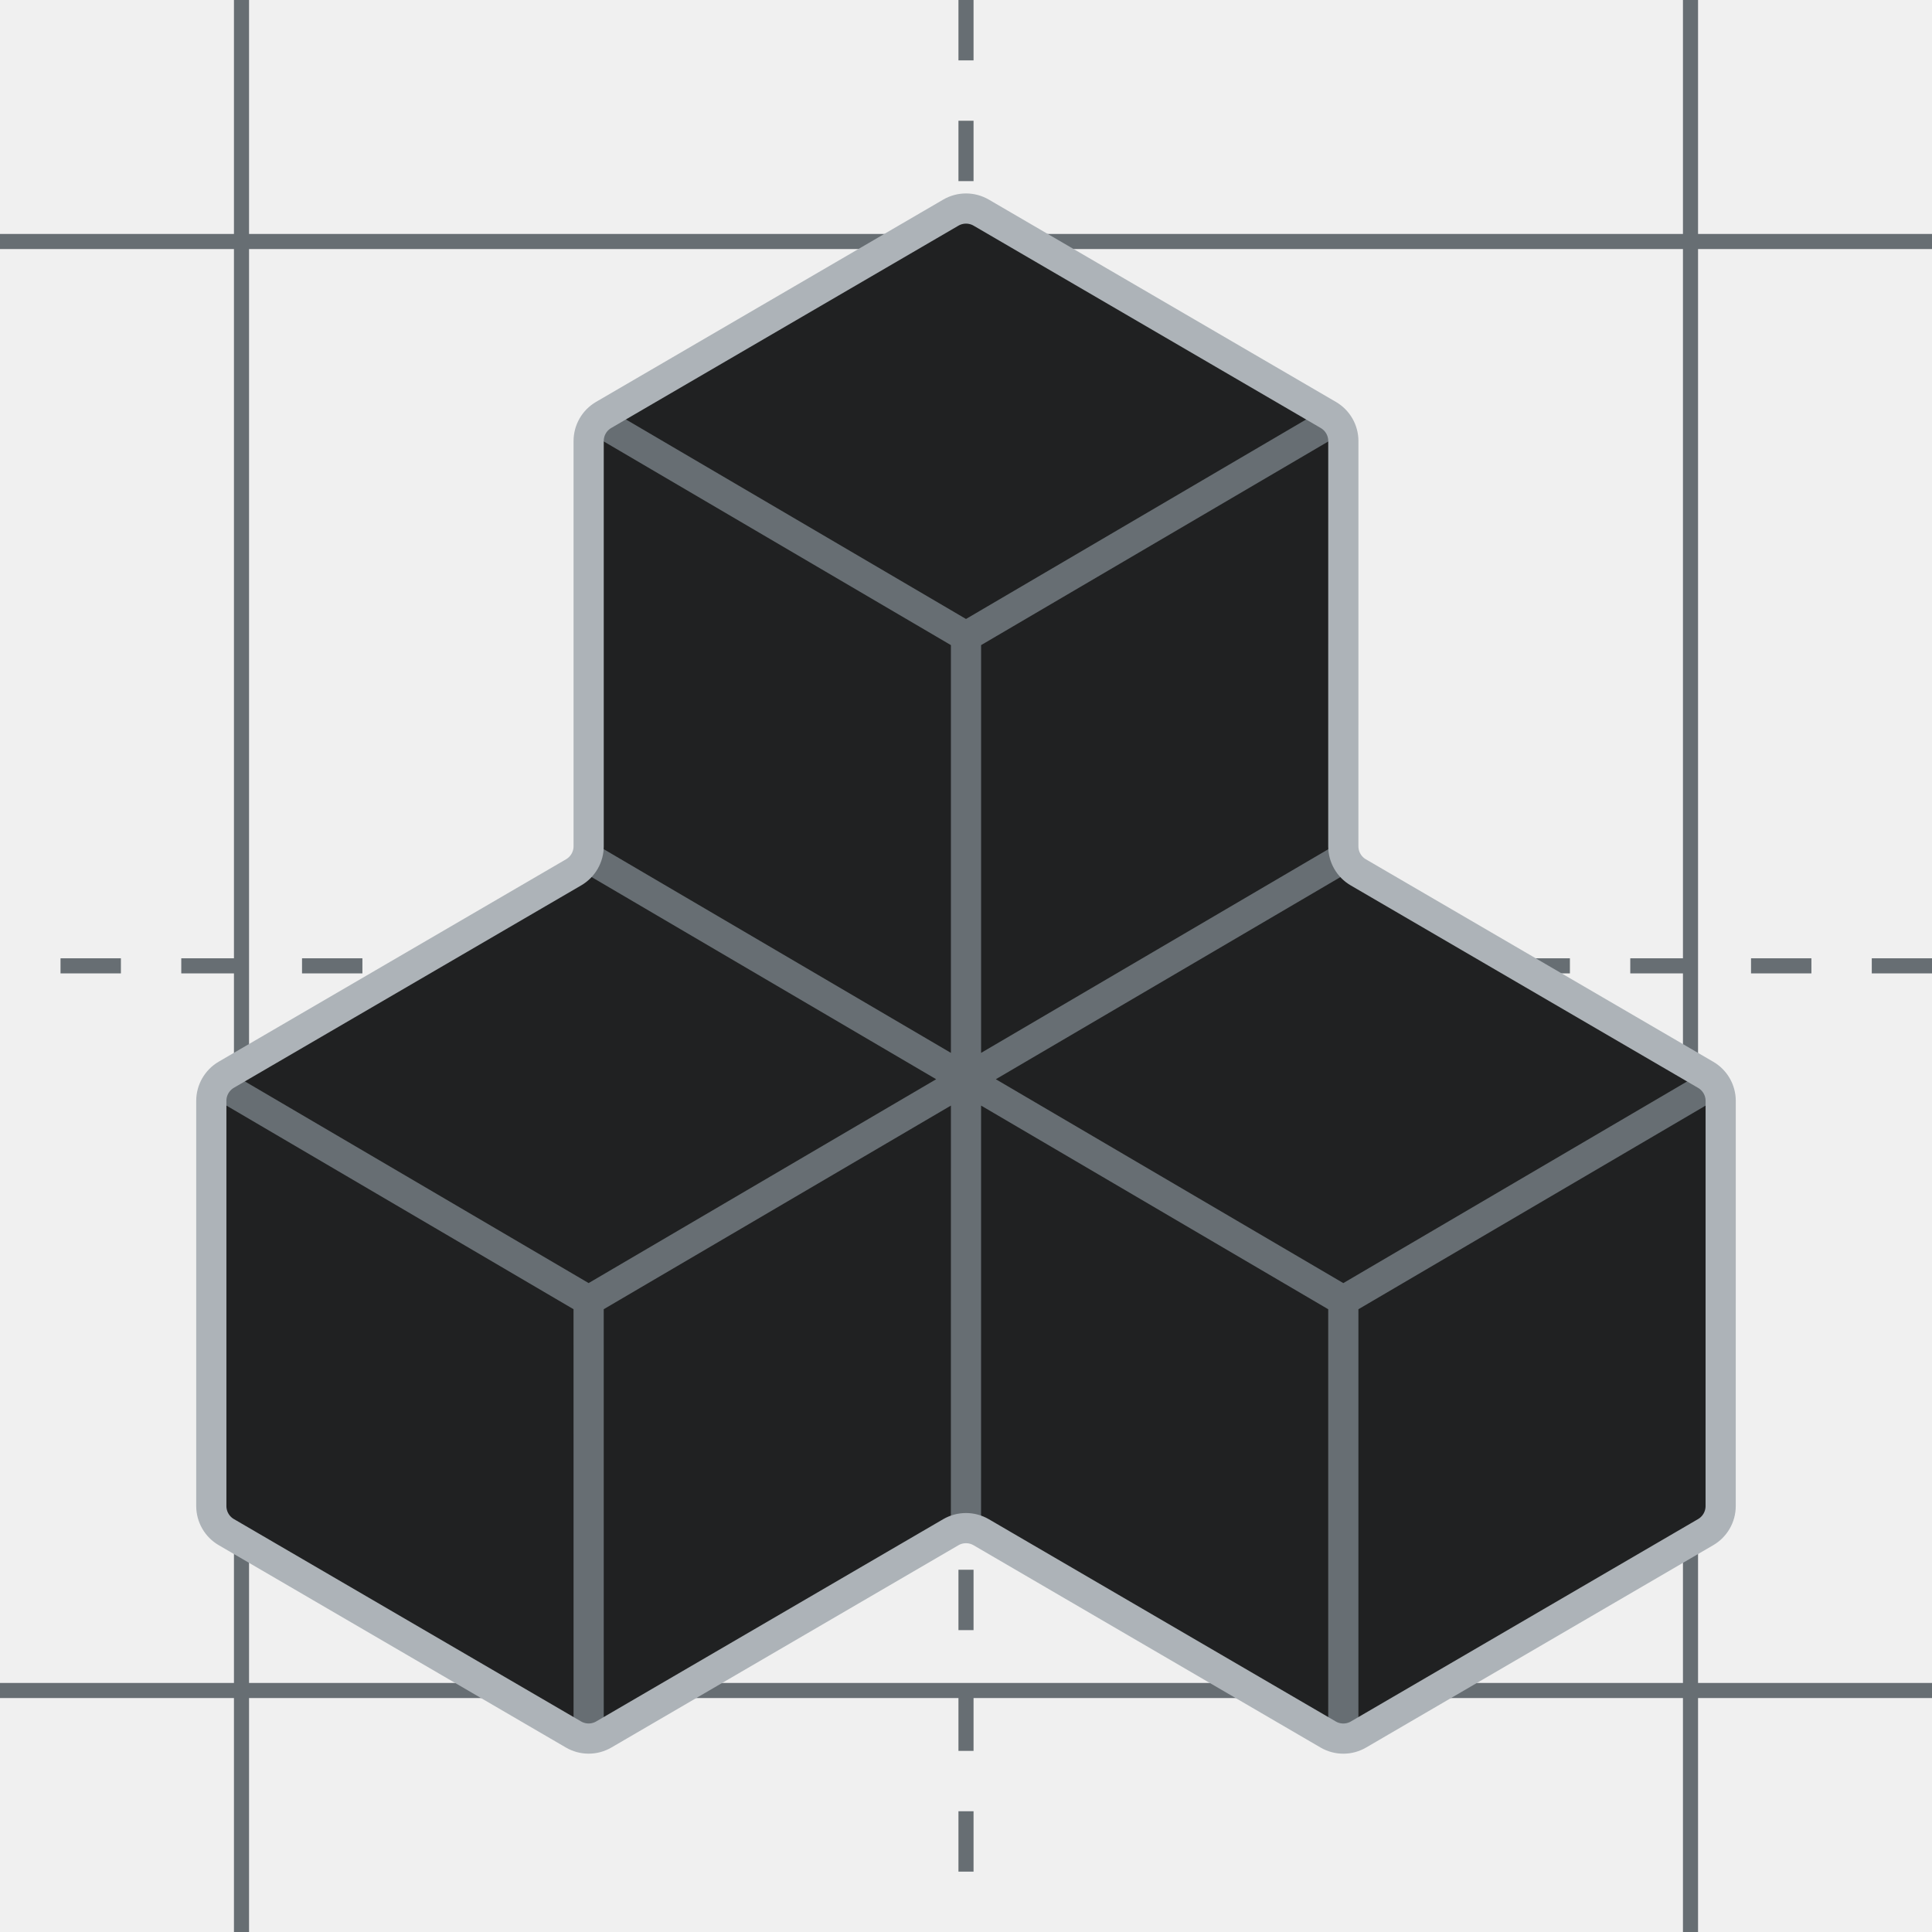
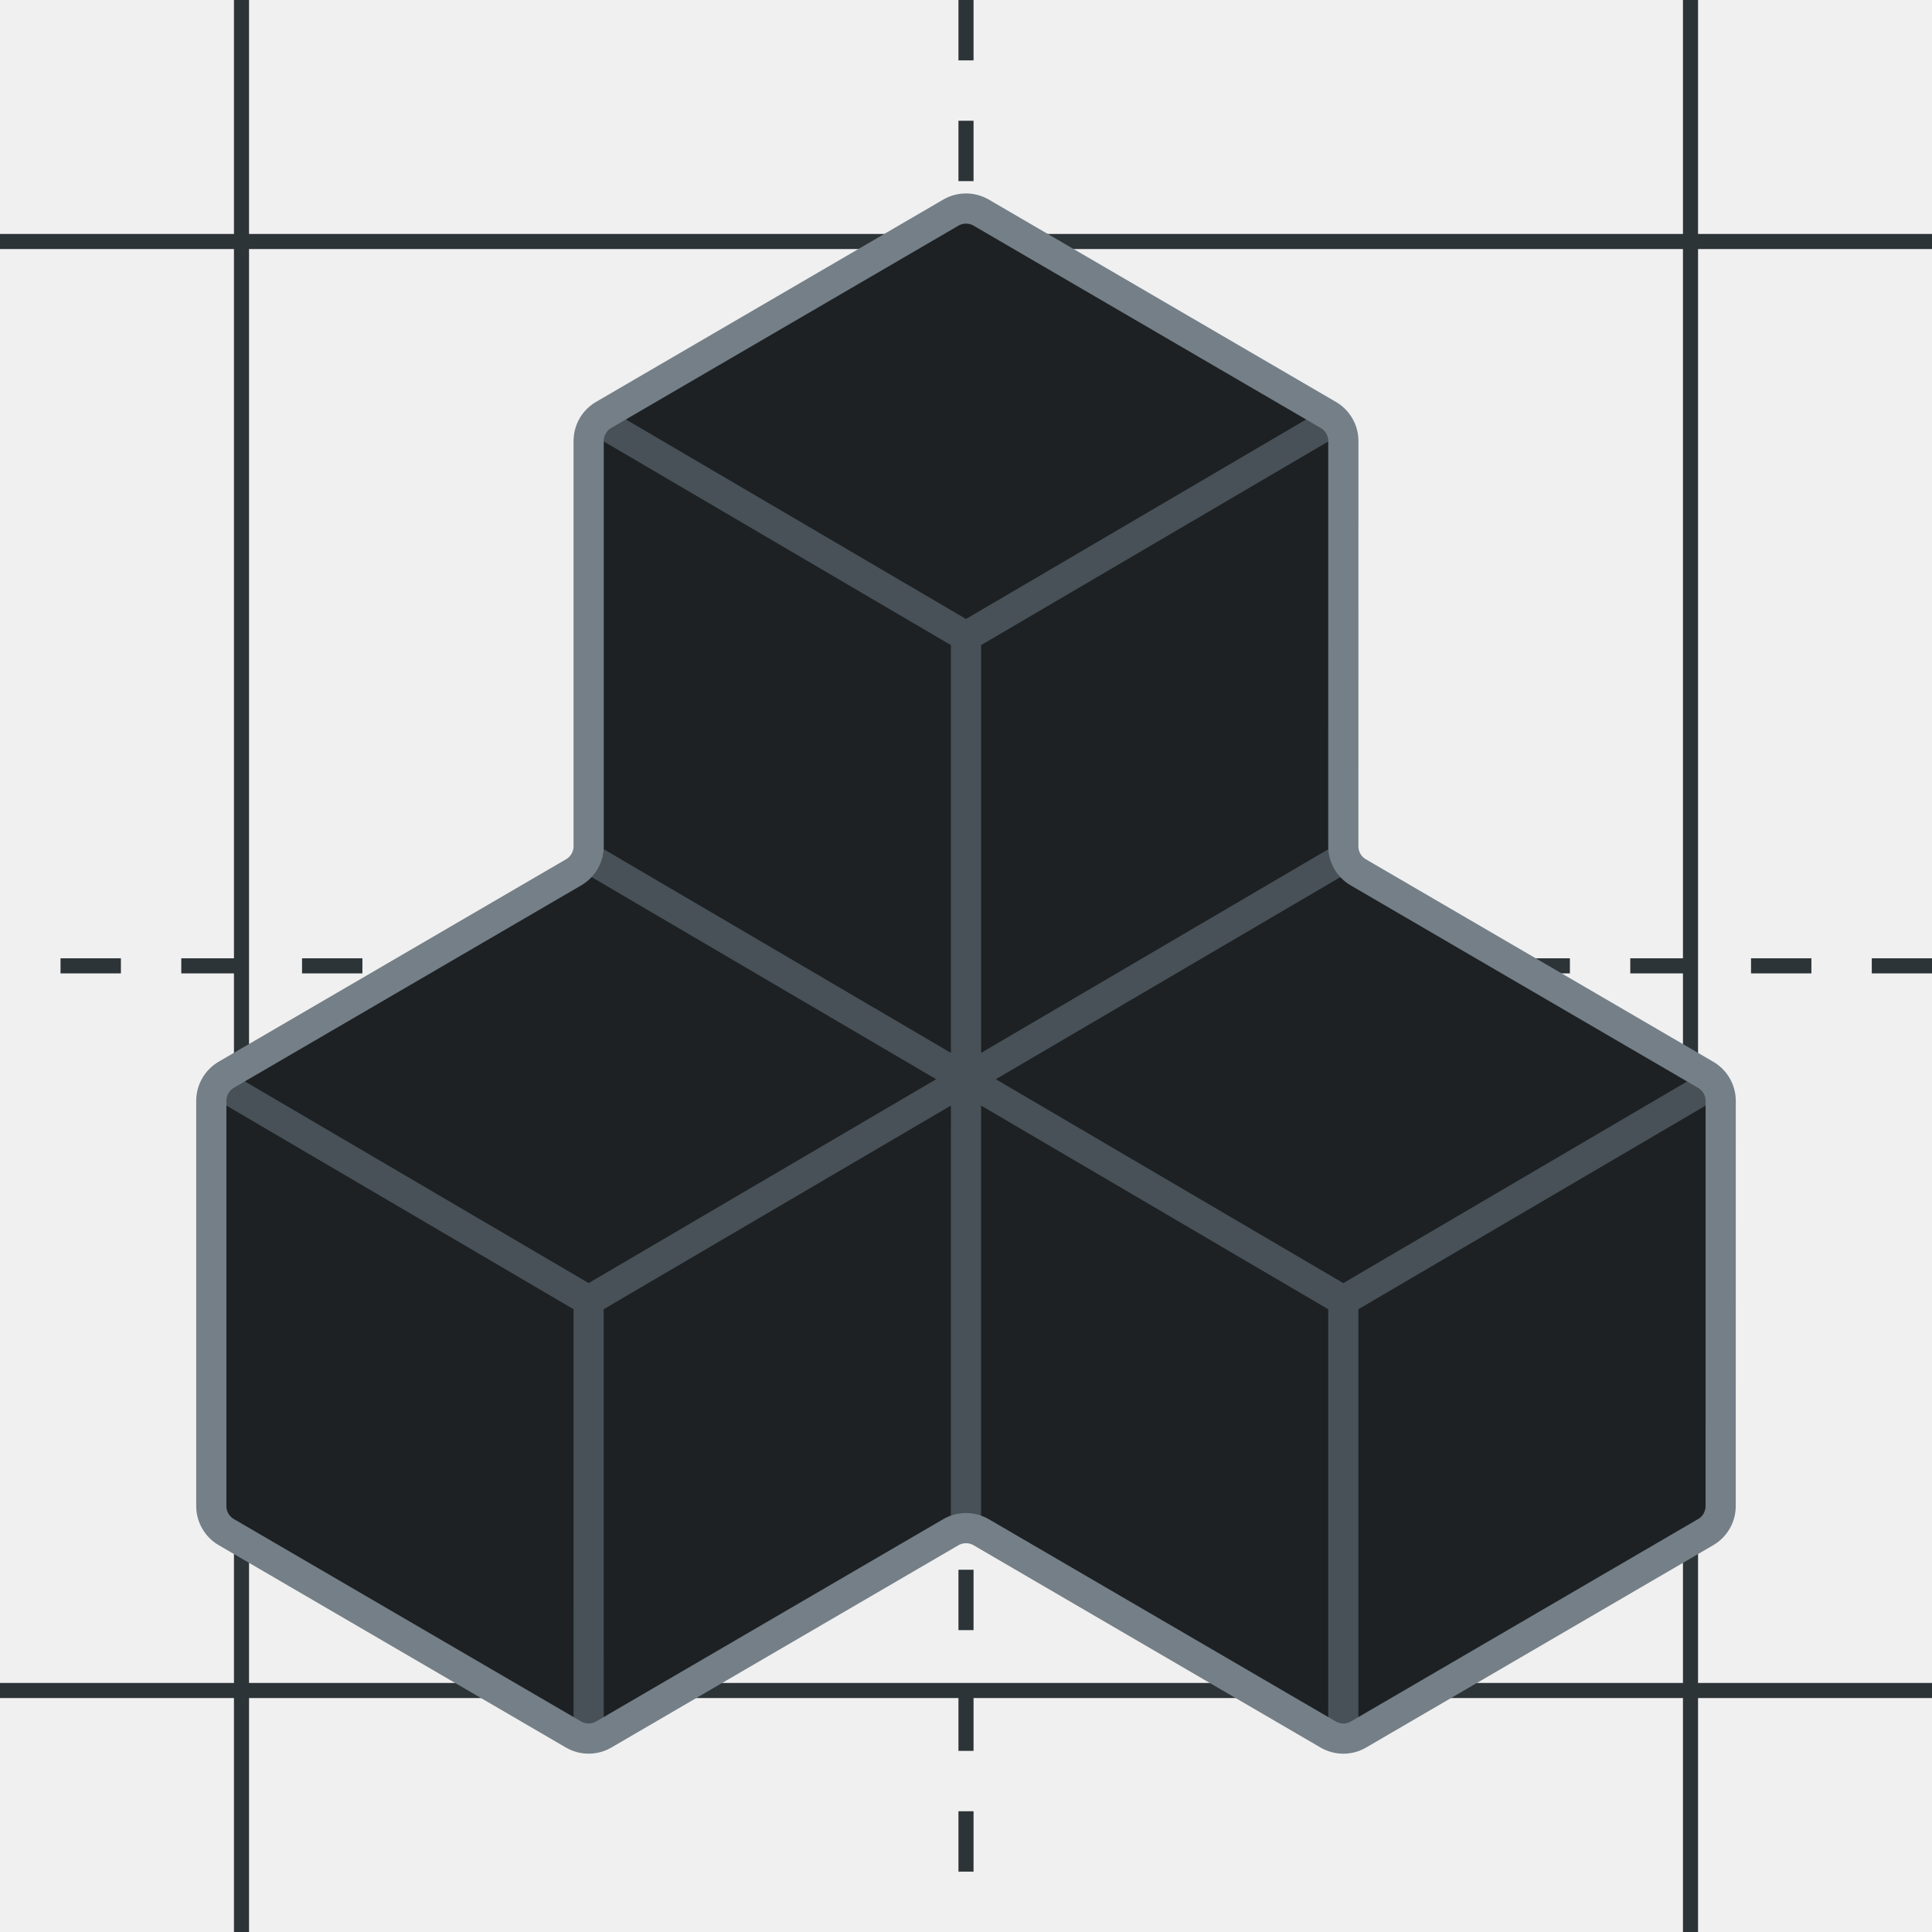
<svg xmlns="http://www.w3.org/2000/svg" preserveAspectRatio="none" overflow="visible" style="display: block;" width="64" height="64" viewBox="0 0 64 64" fill="none">
  <g id="Frame 26086399" clip-path="url(#clip0_0_726)">
-     <path id="Rectangle 11" d="M8 0V64M56 0V64" stroke="#676E73" stroke-width="0.5" />
-     <path id="Rectangle 13" d="M32 0V64" stroke="#676E73" stroke-width="0.5" stroke-dasharray="2 2" />
-     <path id="Rectangle 14" d="M64.005 31.995L0.005 31.995" stroke="#676E73" stroke-width="0.5" stroke-dasharray="2 2" />
-     <path id="Rectangle 12" d="M64 8L3.8147e-06 8M64 56L1.71655e-06 56" stroke="#676E73" stroke-width="0.5" />
-     <path id="Vector" d="M19.5 14.609L19.5 28.032C19.5 28.387 19.311 28.716 19.004 28.896L7.496 35.602C7.189 35.782 7 36.111 7 36.467L7 49.889C7 50.245 7.189 50.574 7.496 50.753L18.996 57.456C19.308 57.638 19.692 57.638 20.003 57.456L31.496 50.757C31.807 50.576 32.192 50.576 32.503 50.757L43.996 57.457C44.307 57.639 44.692 57.639 45.003 57.457L56.502 50.754C56.81 50.575 56.999 50.246 56.999 49.89L57 36.469C57 36.113 56.811 35.784 56.503 35.605L44.996 28.898C44.688 28.719 44.499 28.39 44.499 28.034L44.5 14.611C44.5 14.255 44.311 13.926 44.004 13.747L32.504 7.044C32.193 6.863 31.808 6.863 31.497 7.044L19.997 13.745C19.689 13.924 19.5 14.253 19.5 14.609Z" fill="#202122" />
-     <path id="Vector_2" d="M19.5 13.751L32 21.084M32 21.084L32 35.751M32 21.084L44.5 13.752M32 35.751L19.5 28.417M32 35.751L44.499 28.419M32 35.751L19.499 43.083M32 35.751L31.999 50.416M32 35.751L44.499 43.084M7 35.75L19.499 43.083M19.499 43.083L19.5 57.75M44.499 43.084L44.499 57.751M44.499 43.084L57 35.752" stroke="#676E73" stroke-linejoin="round" />
-     <path id="Vector_3" d="M19.5 14.609L19.5 28.032C19.5 28.387 19.311 28.716 19.004 28.896L7.496 35.602C7.189 35.782 7 36.111 7 36.466L7 49.889C7 50.245 7.189 50.574 7.496 50.753L18.996 57.456C19.308 57.638 19.692 57.638 20.003 57.456L31.496 50.757C31.807 50.576 32.192 50.576 32.503 50.757L43.996 57.457C44.307 57.639 44.692 57.639 45.003 57.457L56.502 50.754C56.81 50.575 56.999 50.245 56.999 49.89L57 36.469C57 36.113 56.811 35.784 56.503 35.605L44.996 28.898C44.688 28.719 44.499 28.39 44.499 28.034L44.5 14.611C44.5 14.255 44.311 13.926 44.004 13.747L32.504 7.044C32.193 6.863 31.808 6.863 31.497 7.044L19.997 13.745C19.689 13.924 19.5 14.253 19.5 14.609Z" stroke="#ADB3B8" stroke-linejoin="round" />
+     <path id="Rectangle 11" d="M8 0V64M56 0V64" stroke="#2D3438" stroke-width="0.5" />
+     <path id="Rectangle 13" d="M32 0V64" stroke="#2D3438" stroke-width="0.5" stroke-dasharray="2 2" />
+     <path id="Rectangle 14" d="M64.005 31.995L0.005 31.995" stroke="#2D3438" stroke-width="0.5" stroke-dasharray="2 2" />
+     <path id="Rectangle 12" d="M64 8L3.8147e-06 8M64 56L1.71655e-06 56" stroke="#2D3438" stroke-width="0.5" />
+     <path id="Vector" d="M19.5 14.609L19.5 28.032C19.5 28.387 19.311 28.716 19.004 28.896L7.496 35.602C7.189 35.782 7 36.111 7 36.467L7 49.889C7 50.245 7.189 50.574 7.496 50.753L18.996 57.456C19.308 57.638 19.692 57.638 20.003 57.456L31.496 50.757C31.807 50.576 32.192 50.576 32.503 50.757L43.996 57.457C44.307 57.639 44.692 57.639 45.003 57.457L56.502 50.754C56.81 50.575 56.999 50.246 56.999 49.89L57 36.469C57 36.113 56.811 35.784 56.503 35.605L44.996 28.898C44.688 28.719 44.499 28.39 44.499 28.034L44.5 14.611C44.5 14.255 44.311 13.926 44.004 13.747L32.504 7.044C32.193 6.863 31.808 6.863 31.497 7.044L19.997 13.745C19.689 13.924 19.5 14.253 19.5 14.609Z" fill="#1D2124" />
+     <path id="Vector_2" d="M19.5 13.751L32 21.084M32 21.084L32 35.751M32 21.084L44.5 13.752M32 35.751L19.5 28.417M32 35.751L44.499 28.419M32 35.751L19.499 43.083M32 35.751L31.999 50.416M32 35.751L44.499 43.084M7 35.75L19.499 43.083M19.499 43.083L19.5 57.75M44.499 43.084L44.499 57.751M44.499 43.084L57 35.752" stroke="#475157" stroke-linejoin="round" />
+     <path id="Vector_3" d="M19.5 14.609L19.5 28.032C19.5 28.387 19.311 28.716 19.004 28.896L7.496 35.602C7.189 35.782 7 36.111 7 36.466L7 49.889C7 50.245 7.189 50.574 7.496 50.753L18.996 57.456C19.308 57.638 19.692 57.638 20.003 57.456L31.496 50.757C31.807 50.576 32.192 50.576 32.503 50.757L43.996 57.457C44.307 57.639 44.692 57.639 45.003 57.457L56.502 50.754C56.81 50.575 56.999 50.245 56.999 49.89L57 36.469C57 36.113 56.811 35.784 56.503 35.605L44.996 28.898C44.688 28.719 44.499 28.39 44.499 28.034L44.5 14.611C44.5 14.255 44.311 13.926 44.004 13.747L32.504 7.044C32.193 6.863 31.808 6.863 31.497 7.044L19.997 13.745C19.689 13.924 19.5 14.253 19.5 14.609Z" stroke="#747F87" stroke-linejoin="round" />
  </g>
  <defs>
    <clipPath id="clip0_0_726">
      <rect width="64" height="64" fill="white" />
    </clipPath>
  </defs>
</svg>
